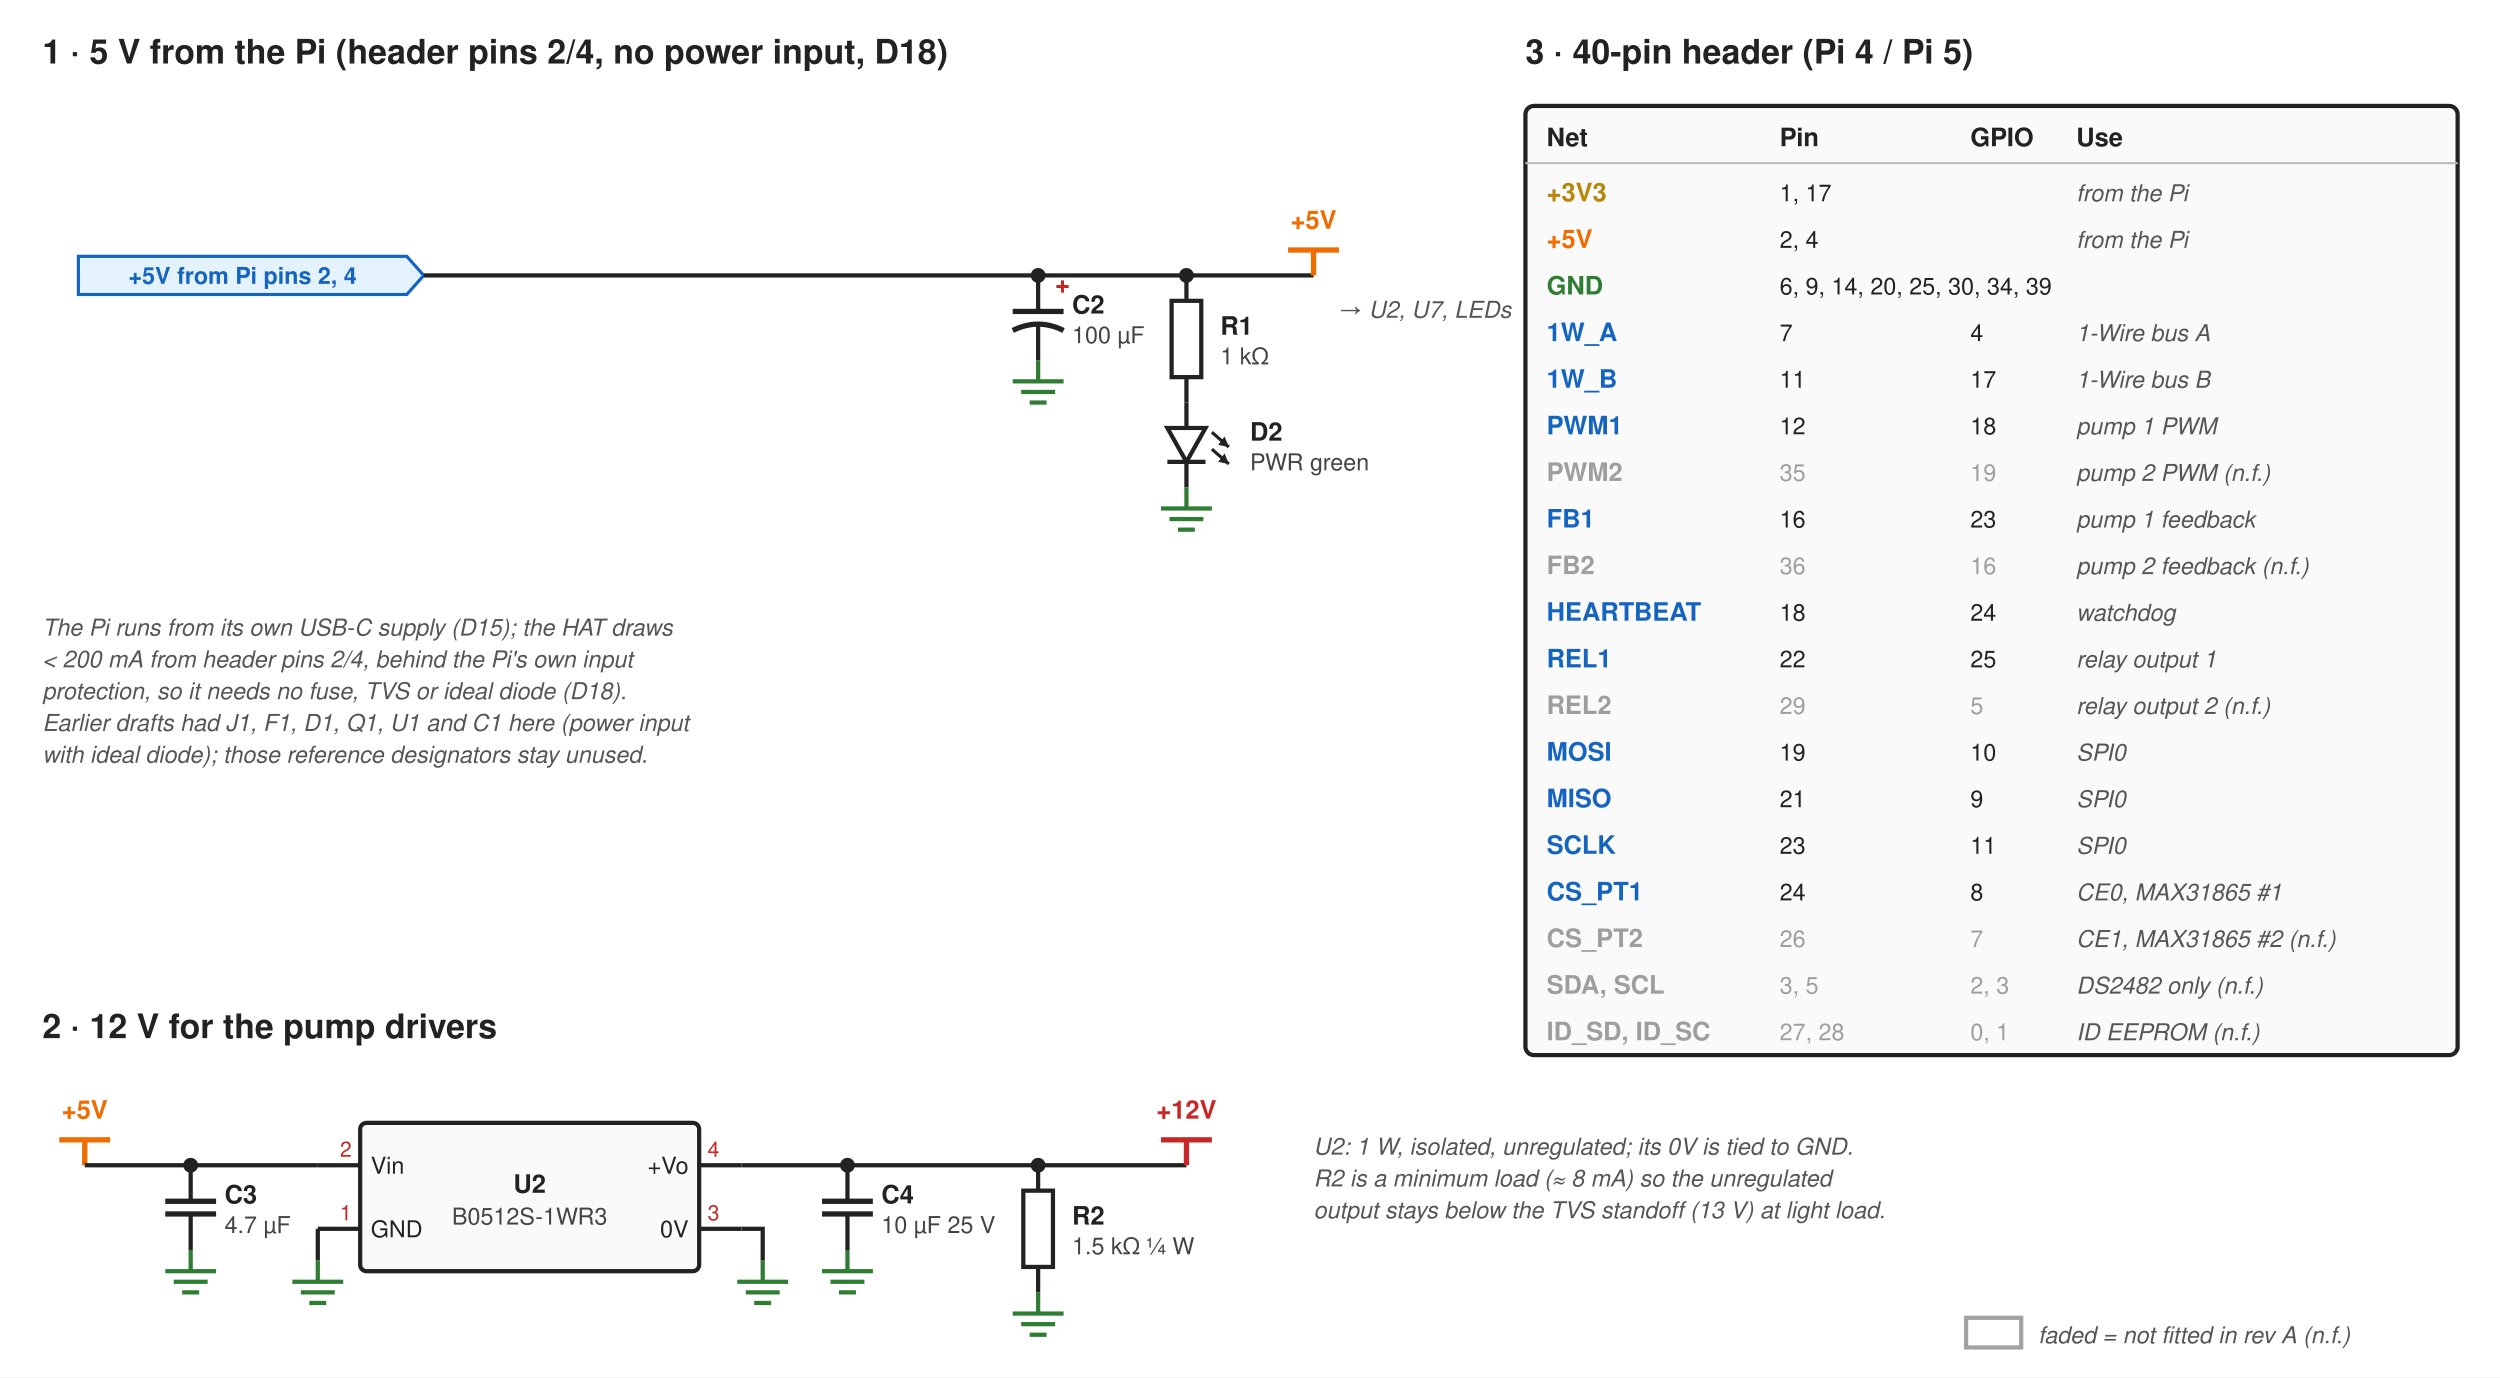
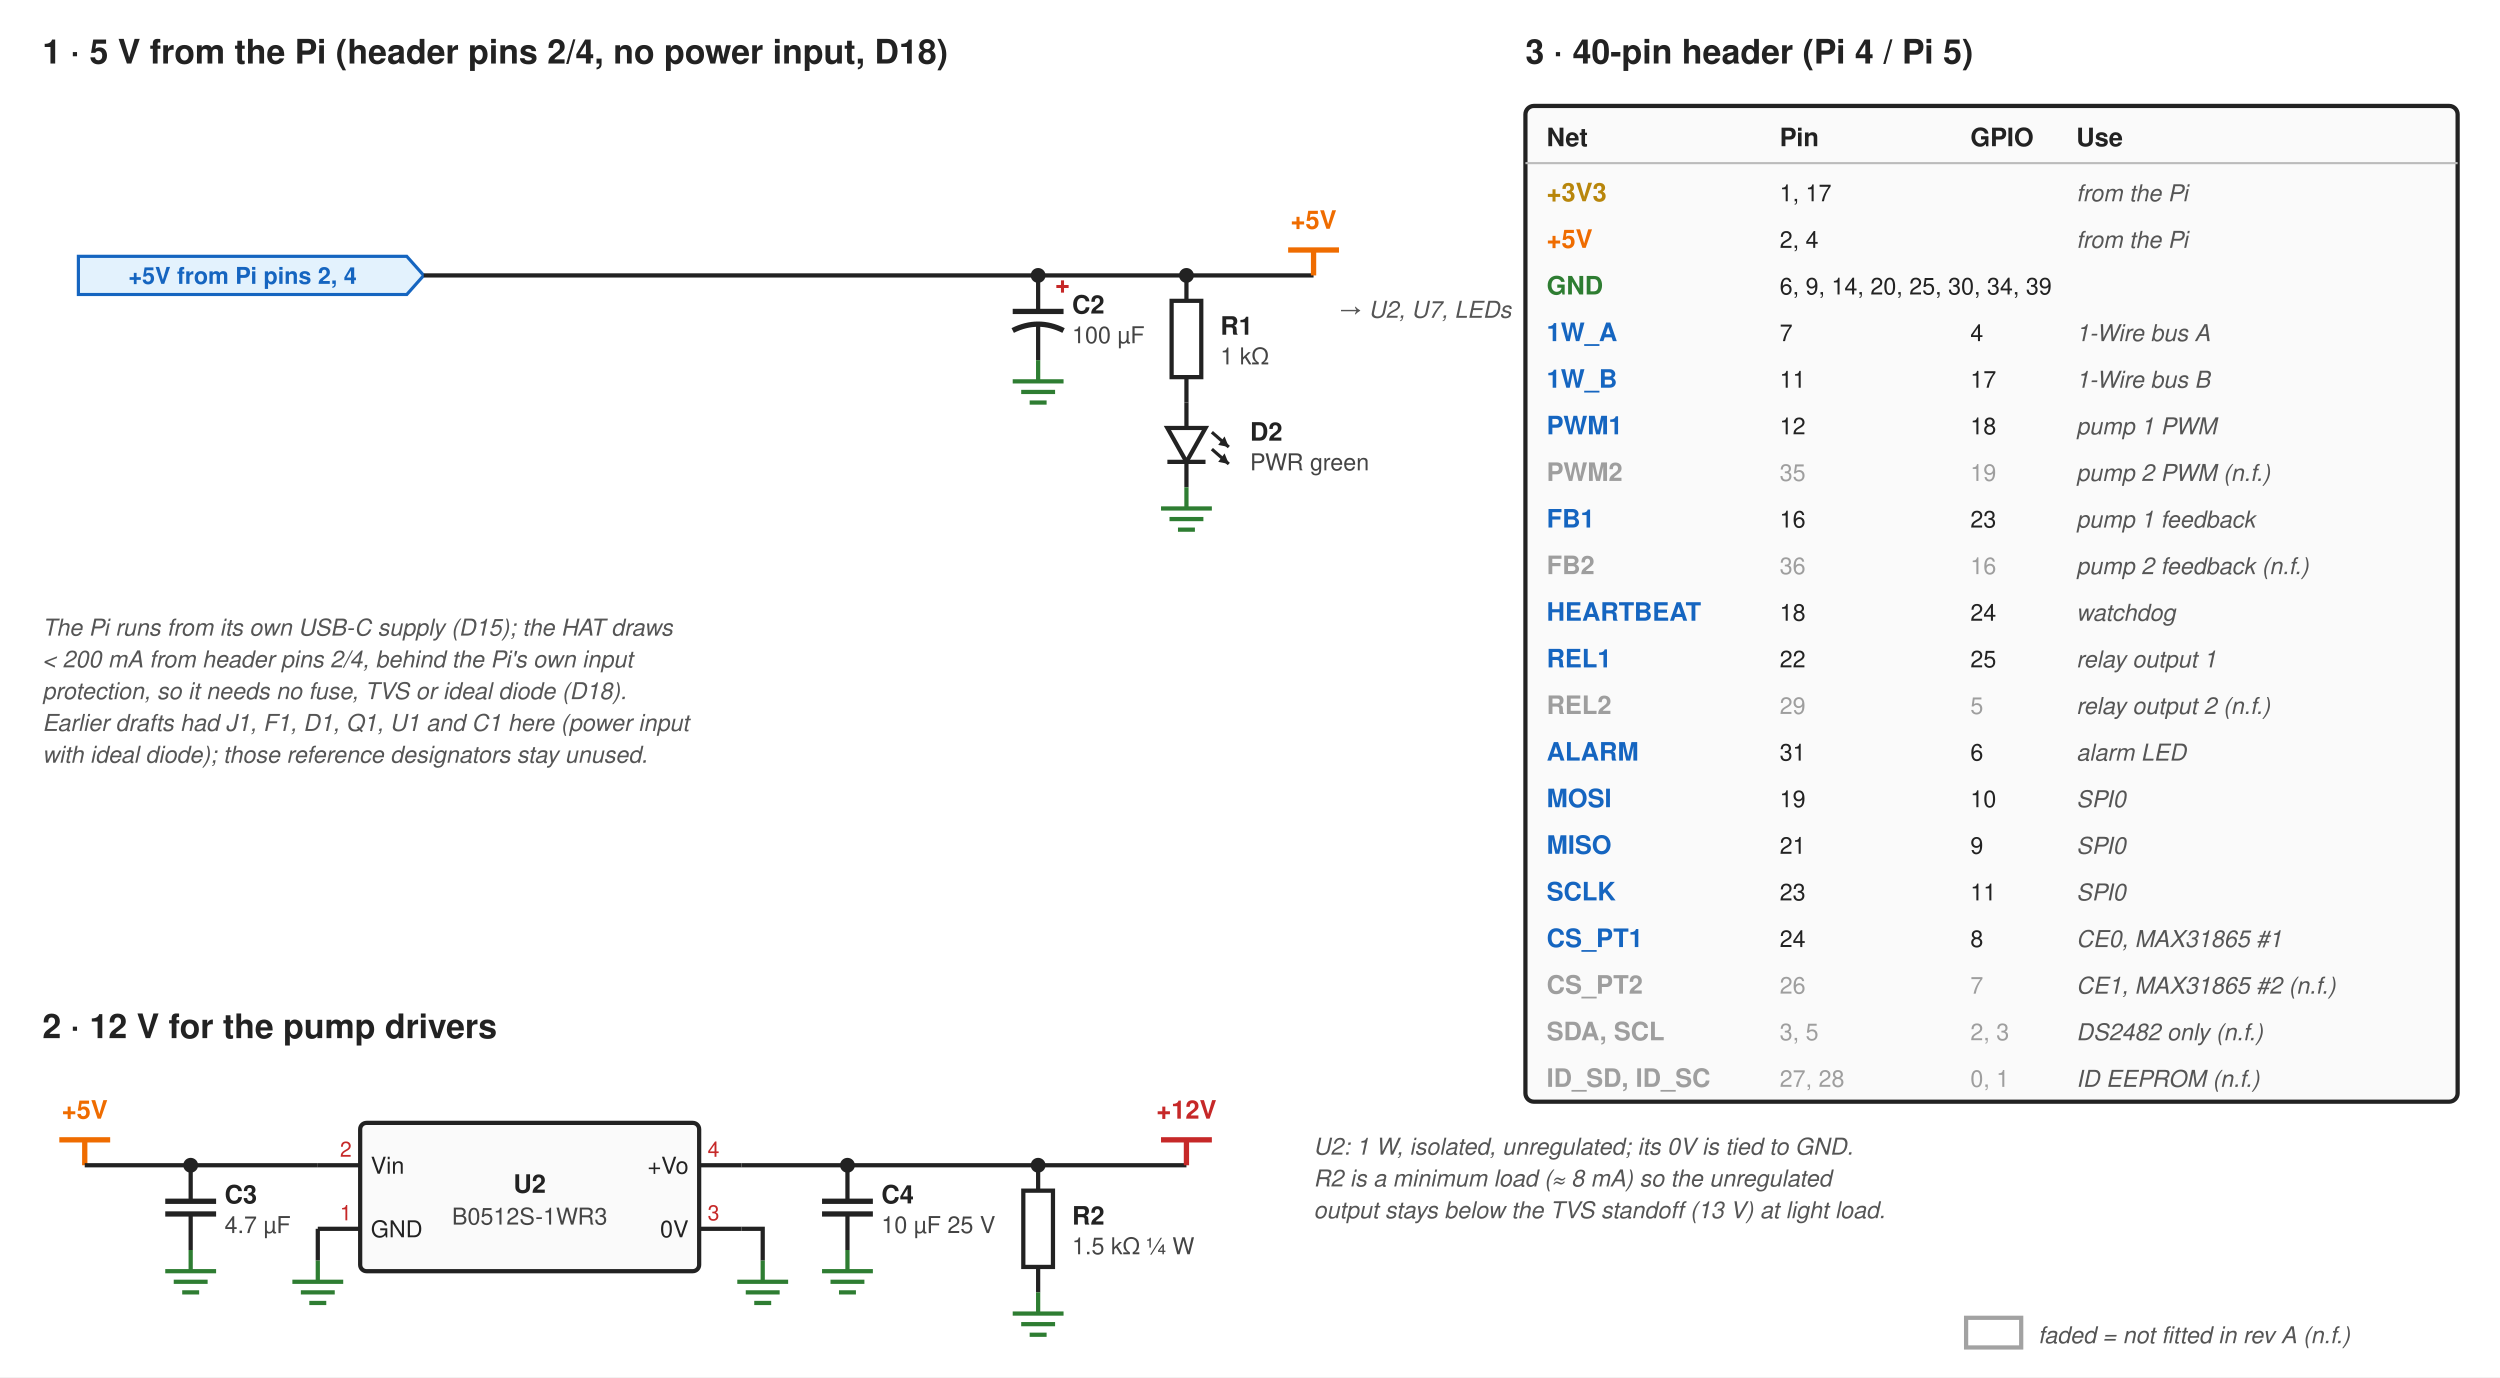
<svg xmlns="http://www.w3.org/2000/svg" width="1180" height="650" viewBox="0 0 1180 650" font-family="Helvetica, Arial, sans-serif">
  <style>.w{stroke:#222;stroke-width:2;fill:none}.b{stroke:#222;stroke-width:2;fill:white}.r{font-size:12px;font-weight:bold;fill:#222}.v{font-size:11px;fill:#444}.pn{font-size:11px;fill:#222}.num{font-size:10px;fill:#c62828}.n{font-size:11px;fill:#555;font-style:italic}.h{font-size:16px;font-weight:bold;fill:#222}</style>
  <rect width="1180" height="650" fill="white" />
  <text x="20" y="30" class="h" text-anchor="start">1 · 5 V from the Pi (header pins 2/4, no power input, D18)</text>
  <polygon points="200,130 192,121 37,121 37,139 192,139" style="fill:#e3f2fd;stroke:#1565c0;stroke-width:1.5" />
  <text x="114.5" y="134" class="pn" text-anchor="middle" style="font-weight:bold;fill:#1565c0">+5V from Pi pins 2, 4</text>
  <path class="w" d="M200 130 L620 130" />
  <circle cx="490" cy="130" r="3.5" fill="#222" />
  <g transform="translate(490 130) rotate(90)">
    <path class="w" d="M0 0 H17" />
    <path class="w" d="M23 0 H40" />
    <path class="w" d="M17 -12 V12" style="stroke-width:2.5" />
    <path class="w" d="M26 -12 Q20 0 26 12" style="stroke-width:2.5" />
    <text x="8" y="-8" style="font-size:12px;font-weight:bold;fill:#c62828" transform="rotate(-90 8 -8)">+</text>
  </g>
  <text x="506.0" y="148.0" class="r" text-anchor="start">C2</text>
  <text x="506.0" y="162.0" class="v" text-anchor="start">100 µF</text>
  <path d="M490 170 V180 M478 180 H502 M482 185 H498 M486 190 H494" style="stroke:#2e7d32;stroke-width:2;fill:none" />
  <circle cx="560" cy="130" r="3.5" fill="#222" />
  <g transform="translate(560 130) rotate(90)">
    <path class="w" d="M0 0 H12" />
    <path class="w" d="M48 0 H60" />
    <rect class="b" x="12" y="-7" width="36" height="14" />
  </g>
  <text x="576.0" y="158.0" class="r" text-anchor="start">R1</text>
  <text x="576.0" y="172.0" class="v" text-anchor="start">1 kΩ</text>
  <g transform="translate(560 190) rotate(90)">
    <path class="w" d="M0 0 H12" />
    <path class="w" d="M28 0 H40" />
    <path d="M12 -9 L28 0 L12 9 Z" style="fill:white;stroke:#222;stroke-width:2" />
    <path class="w" d="M28 -9 V9" />
    <path class="w" d="M14 -12 L21 -20" style="stroke-width:1.5" />
    <path d="M21 -20 L16 -18 L20 -15 Z" fill="#222" />
    <path class="w" d="M22 -12 L29 -20" style="stroke-width:1.5" />
    <path d="M29 -20 L24 -18 L28 -15 Z" fill="#222" />
  </g>
  <text x="590.0" y="208.0" class="r" text-anchor="start">D2</text>
  <text x="590.0" y="222.0" class="v" text-anchor="start">PWR green</text>
  <path d="M560 230 V240 M548 240 H572 M552 245 H568 M556 250 H564" style="stroke:#2e7d32;stroke-width:2;fill:none" />
  <path d="M620 130 V118 M608 118 H632" style="stroke:#ef6c00;stroke-width:2.5;fill:none" />
  <text x="620" y="108" class="r" text-anchor="middle" style="fill:#ef6c00">+5V</text>
  <text x="632" y="150" class="n" text-anchor="start">→ U2, U7, LEDs</text>
  <text x="20" y="300" class="n" text-anchor="start">The Pi runs from its own USB-C supply (D15); the HAT draws</text>
  <text x="20" y="315" class="n" text-anchor="start">&lt; 200 mA from header pins 2/4, behind the Pi's own input</text>
  <text x="20" y="330" class="n" text-anchor="start">protection, so it needs no fuse, TVS or ideal diode (D18).</text>
  <text x="20" y="345" class="n" text-anchor="start">Earlier drafts had J1, F1, D1, Q1, U1 and C1 here (power input</text>
  <text x="20" y="360" class="n" text-anchor="start">with ideal diode); those reference designators stay unused.</text>
  <text x="20" y="490" class="h" text-anchor="start">2 · 12 V for the pump drivers</text>
  <path d="M40 550 V538 M28 538 H52" style="stroke:#ef6c00;stroke-width:2.5;fill:none" />
  <text x="40" y="528" class="r" text-anchor="middle" style="fill:#ef6c00">+5V</text>
  <path class="w" d="M40 550 L150 550" />
  <circle cx="90" cy="550" r="3.5" fill="#222" />
  <g transform="translate(90 550) rotate(90)">
    <path class="w" d="M0 0 H17" />
    <path class="w" d="M23 0 H40" />
    <path class="w" d="M17 -12 V12" style="stroke-width:2.5" />
    <path class="w" d="M23 -12 V12" style="stroke-width:2.5" />
  </g>
  <text x="106.0" y="568.0" class="r" text-anchor="start">C3</text>
  <text x="106.0" y="582.0" class="v" text-anchor="start">4.7 µF</text>
  <path d="M90 590 V600 M78 600 H102 M82 605 H98 M86 610 H94" style="stroke:#2e7d32;stroke-width:2;fill:none" />
  <rect x="170" y="530" width="160" height="70" rx="3" style="fill:#fafafa;stroke:#222;stroke-width:2" />
  <text x="250.0" y="563.0" class="r" text-anchor="middle">U2</text>
  <text x="250.0" y="578.0" class="v" text-anchor="middle">B0512S-1WR3</text>
  <text x="175" y="554" class="pn" text-anchor="start">Vin</text>
  <text x="166" y="546" class="num" text-anchor="end">2</text>
  <path class="w" d="M170 550 L150 550" />
  <text x="175" y="584" class="pn" text-anchor="start">GND</text>
  <text x="166" y="576" class="num" text-anchor="end">1</text>
  <path class="w" d="M170 580 L150 580" />
  <text x="325" y="554" class="pn" text-anchor="end">+Vo</text>
  <text x="334" y="546" class="num" text-anchor="start">4</text>
  <path class="w" d="M330 550 L350 550" />
  <text x="325" y="584" class="pn" text-anchor="end">0V</text>
  <text x="334" y="576" class="num" text-anchor="start">3</text>
  <path class="w" d="M330 580 L350 580" />
  <path class="w" d="M150 580 L150 595" />
  <path d="M150 595 V605 M138 605 H162 M142 610 H158 M146 615 H154" style="stroke:#2e7d32;stroke-width:2;fill:none" />
  <path class="w" d="M350 580 L360 580 L360 595" />
  <path d="M360 595 V605 M348 605 H372 M352 610 H368 M356 615 H364" style="stroke:#2e7d32;stroke-width:2;fill:none" />
  <path class="w" d="M350 550 L560 550" />
  <circle cx="400" cy="550" r="3.5" fill="#222" />
  <g transform="translate(400 550) rotate(90)">
    <path class="w" d="M0 0 H17" />
    <path class="w" d="M23 0 H40" />
    <path class="w" d="M17 -12 V12" style="stroke-width:2.5" />
    <path class="w" d="M23 -12 V12" style="stroke-width:2.5" />
  </g>
  <text x="416.0" y="568.0" class="r" text-anchor="start">C4</text>
  <text x="416.0" y="582.0" class="v" text-anchor="start">10 µF 25 V</text>
  <path d="M400 590 V600 M388 600 H412 M392 605 H408 M396 610 H404" style="stroke:#2e7d32;stroke-width:2;fill:none" />
  <circle cx="490" cy="550" r="3.5" fill="#222" />
  <g transform="translate(490 550) rotate(90)">
    <path class="w" d="M0 0 H12" />
    <path class="w" d="M48 0 H60" />
    <rect class="b" x="12" y="-7" width="36" height="14" />
  </g>
  <text x="506.0" y="578.0" class="r" text-anchor="start">R2</text>
  <text x="506.0" y="592.0" class="v" text-anchor="start">1.5 kΩ ¼ W</text>
  <path d="M490 610 V620 M478 620 H502 M482 625 H498 M486 630 H494" style="stroke:#2e7d32;stroke-width:2;fill:none" />
  <path d="M560 550 V538 M548 538 H572" style="stroke:#c62828;stroke-width:2.5;fill:none" />
  <text x="560" y="528" class="r" text-anchor="middle" style="fill:#c62828">+12V</text>
  <text x="620" y="545" class="n" text-anchor="start">U2: 1 W, isolated, unregulated; its 0V is tied to GND.</text>
  <text x="620" y="560" class="n" text-anchor="start">R2 is a minimum load (≈ 8 mA) so the unregulated</text>
  <text x="620" y="575" class="n" text-anchor="start">output stays below the TVS standoff (13 V) at light load.</text>
  <text x="720" y="30" class="h" text-anchor="start">3 · 40-pin header (Pi 4 / Pi 5)</text>
-   <rect x="720" y="50" width="440" height="448" rx="4" style="fill:#fafafa;stroke:#222;stroke-width:2" />
+   <rect x="720" y="50" width="440" height="470" rx="4" style="fill:#fafafa;stroke:#222;stroke-width:2" />
  <text x="730" y="69" class="r" text-anchor="start">Net</text>
  <text x="840" y="69" class="r" text-anchor="start">Pin</text>
  <text x="930" y="69" class="r" text-anchor="start">GPIO</text>
  <text x="980" y="69" class="r" text-anchor="start">Use</text>
  <path d="M720 77 H1160" style="stroke:#bbb" />
  <text x="730" y="95" class="r" text-anchor="start" style="fill:#b8860b">+3V3</text>
  <text x="840" y="95" class="pn" text-anchor="start">1, 17</text>
  <text x="930" y="95" class="pn" text-anchor="start" />
  <text x="980" y="95" class="n" text-anchor="start">from the Pi</text>
  <text x="730" y="117" class="r" text-anchor="start" style="fill:#ef6c00">+5V</text>
  <text x="840" y="117" class="pn" text-anchor="start">2, 4</text>
  <text x="930" y="117" class="pn" text-anchor="start" />
  <text x="980" y="117" class="n" text-anchor="start">from the Pi</text>
  <text x="730" y="139" class="r" text-anchor="start" style="fill:#2e7d32">GND</text>
  <text x="840" y="139" class="pn" text-anchor="start">6, 9, 14, 20, 25, 30, 34, 39</text>
  <text x="930" y="139" class="pn" text-anchor="start" />
  <text x="980" y="139" class="n" text-anchor="start" />
  <text x="730" y="161" class="r" text-anchor="start" style="fill:#1565c0">1W_A</text>
  <text x="840" y="161" class="pn" text-anchor="start">7</text>
  <text x="930" y="161" class="pn" text-anchor="start">4</text>
  <text x="980" y="161" class="n" text-anchor="start">1-Wire bus A</text>
  <text x="730" y="183" class="r" text-anchor="start" style="fill:#1565c0">1W_B</text>
  <text x="840" y="183" class="pn" text-anchor="start">11</text>
  <text x="930" y="183" class="pn" text-anchor="start">17</text>
  <text x="980" y="183" class="n" text-anchor="start">1-Wire bus B</text>
  <text x="730" y="205" class="r" text-anchor="start" style="fill:#1565c0">PWM1</text>
  <text x="840" y="205" class="pn" text-anchor="start">12</text>
  <text x="930" y="205" class="pn" text-anchor="start">18</text>
  <text x="980" y="205" class="n" text-anchor="start">pump 1 PWM</text>
  <text x="730" y="227" class="r" text-anchor="start" style="fill:#9e9e9e">PWM2</text>
  <text x="840" y="227" class="pn" text-anchor="start" style="fill:#9e9e9e">35</text>
  <text x="930" y="227" class="pn" text-anchor="start" style="fill:#9e9e9e">19</text>
  <text x="980" y="227" class="n" text-anchor="start">pump 2 PWM (n.f.)</text>
  <text x="730" y="249" class="r" text-anchor="start" style="fill:#1565c0">FB1</text>
  <text x="840" y="249" class="pn" text-anchor="start">16</text>
  <text x="930" y="249" class="pn" text-anchor="start">23</text>
  <text x="980" y="249" class="n" text-anchor="start">pump 1 feedback</text>
  <text x="730" y="271" class="r" text-anchor="start" style="fill:#9e9e9e">FB2</text>
  <text x="840" y="271" class="pn" text-anchor="start" style="fill:#9e9e9e">36</text>
  <text x="930" y="271" class="pn" text-anchor="start" style="fill:#9e9e9e">16</text>
  <text x="980" y="271" class="n" text-anchor="start">pump 2 feedback (n.f.)</text>
  <text x="730" y="293" class="r" text-anchor="start" style="fill:#1565c0">HEARTBEAT</text>
  <text x="840" y="293" class="pn" text-anchor="start">18</text>
  <text x="930" y="293" class="pn" text-anchor="start">24</text>
  <text x="980" y="293" class="n" text-anchor="start">watchdog</text>
  <text x="730" y="315" class="r" text-anchor="start" style="fill:#1565c0">REL1</text>
  <text x="840" y="315" class="pn" text-anchor="start">22</text>
  <text x="930" y="315" class="pn" text-anchor="start">25</text>
  <text x="980" y="315" class="n" text-anchor="start">relay output 1</text>
  <text x="730" y="337" class="r" text-anchor="start" style="fill:#9e9e9e">REL2</text>
  <text x="840" y="337" class="pn" text-anchor="start" style="fill:#9e9e9e">29</text>
  <text x="930" y="337" class="pn" text-anchor="start" style="fill:#9e9e9e">5</text>
  <text x="980" y="337" class="n" text-anchor="start">relay output 2 (n.f.)</text>
-   <text x="730" y="359" class="r" text-anchor="start" style="fill:#1565c0">MOSI</text>
-   <text x="840" y="359" class="pn" text-anchor="start">19</text>
-   <text x="930" y="359" class="pn" text-anchor="start">10</text>
-   <text x="980" y="359" class="n" text-anchor="start">SPI0</text>
-   <text x="730" y="381" class="r" text-anchor="start" style="fill:#1565c0">MISO</text>
-   <text x="840" y="381" class="pn" text-anchor="start">21</text>
-   <text x="930" y="381" class="pn" text-anchor="start">9</text>
+   <text x="730" y="359" class="r" text-anchor="start" style="fill:#1565c0">ALARM</text>
+   <text x="840" y="359" class="pn" text-anchor="start">31</text>
+   <text x="930" y="359" class="pn" text-anchor="start">6</text>
+   <text x="980" y="359" class="n" text-anchor="start">alarm LED</text>
+   <text x="730" y="381" class="r" text-anchor="start" style="fill:#1565c0">MOSI</text>
+   <text x="840" y="381" class="pn" text-anchor="start">19</text>
+   <text x="930" y="381" class="pn" text-anchor="start">10</text>
  <text x="980" y="381" class="n" text-anchor="start">SPI0</text>
-   <text x="730" y="403" class="r" text-anchor="start" style="fill:#1565c0">SCLK</text>
-   <text x="840" y="403" class="pn" text-anchor="start">23</text>
-   <text x="930" y="403" class="pn" text-anchor="start">11</text>
+   <text x="730" y="403" class="r" text-anchor="start" style="fill:#1565c0">MISO</text>
+   <text x="840" y="403" class="pn" text-anchor="start">21</text>
+   <text x="930" y="403" class="pn" text-anchor="start">9</text>
  <text x="980" y="403" class="n" text-anchor="start">SPI0</text>
-   <text x="730" y="425" class="r" text-anchor="start" style="fill:#1565c0">CS_PT1</text>
-   <text x="840" y="425" class="pn" text-anchor="start">24</text>
-   <text x="930" y="425" class="pn" text-anchor="start">8</text>
-   <text x="980" y="425" class="n" text-anchor="start">CE0, MAX31865 #1</text>
-   <text x="730" y="447" class="r" text-anchor="start" style="fill:#9e9e9e">CS_PT2</text>
-   <text x="840" y="447" class="pn" text-anchor="start" style="fill:#9e9e9e">26</text>
-   <text x="930" y="447" class="pn" text-anchor="start" style="fill:#9e9e9e">7</text>
-   <text x="980" y="447" class="n" text-anchor="start">CE1, MAX31865 #2 (n.f.)</text>
-   <text x="730" y="469" class="r" text-anchor="start" style="fill:#9e9e9e">SDA, SCL</text>
-   <text x="840" y="469" class="pn" text-anchor="start" style="fill:#9e9e9e">3, 5</text>
-   <text x="930" y="469" class="pn" text-anchor="start" style="fill:#9e9e9e">2, 3</text>
-   <text x="980" y="469" class="n" text-anchor="start">DS2482 only (n.f.)</text>
-   <text x="730" y="491" class="r" text-anchor="start" style="fill:#9e9e9e">ID_SD, ID_SC</text>
-   <text x="840" y="491" class="pn" text-anchor="start" style="fill:#9e9e9e">27, 28</text>
-   <text x="930" y="491" class="pn" text-anchor="start" style="fill:#9e9e9e">0, 1</text>
-   <text x="980" y="491" class="n" text-anchor="start">ID EEPROM (n.f.)</text>
+   <text x="730" y="425" class="r" text-anchor="start" style="fill:#1565c0">SCLK</text>
+   <text x="840" y="425" class="pn" text-anchor="start">23</text>
+   <text x="930" y="425" class="pn" text-anchor="start">11</text>
+   <text x="980" y="425" class="n" text-anchor="start">SPI0</text>
+   <text x="730" y="447" class="r" text-anchor="start" style="fill:#1565c0">CS_PT1</text>
+   <text x="840" y="447" class="pn" text-anchor="start">24</text>
+   <text x="930" y="447" class="pn" text-anchor="start">8</text>
+   <text x="980" y="447" class="n" text-anchor="start">CE0, MAX31865 #1</text>
+   <text x="730" y="469" class="r" text-anchor="start" style="fill:#9e9e9e">CS_PT2</text>
+   <text x="840" y="469" class="pn" text-anchor="start" style="fill:#9e9e9e">26</text>
+   <text x="930" y="469" class="pn" text-anchor="start" style="fill:#9e9e9e">7</text>
+   <text x="980" y="469" class="n" text-anchor="start">CE1, MAX31865 #2 (n.f.)</text>
+   <text x="730" y="491" class="r" text-anchor="start" style="fill:#9e9e9e">SDA, SCL</text>
+   <text x="840" y="491" class="pn" text-anchor="start" style="fill:#9e9e9e">3, 5</text>
+   <text x="930" y="491" class="pn" text-anchor="start" style="fill:#9e9e9e">2, 3</text>
+   <text x="980" y="491" class="n" text-anchor="start">DS2482 only (n.f.)</text>
+   <text x="730" y="513" class="r" text-anchor="start" style="fill:#9e9e9e">ID_SD, ID_SC</text>
+   <text x="840" y="513" class="pn" text-anchor="start" style="fill:#9e9e9e">27, 28</text>
+   <text x="930" y="513" class="pn" text-anchor="start" style="fill:#9e9e9e">0, 1</text>
+   <text x="980" y="513" class="n" text-anchor="start">ID EEPROM (n.f.)</text>
  <g opacity="0.42">
    <rect x="928" y="622" width="26" height="14" style="fill:white;stroke:#222;stroke-width:2" />
  </g>
  <text x="962" y="634" class="n" text-anchor="start">faded = not fitted in rev A (n.f.)</text>
</svg>
